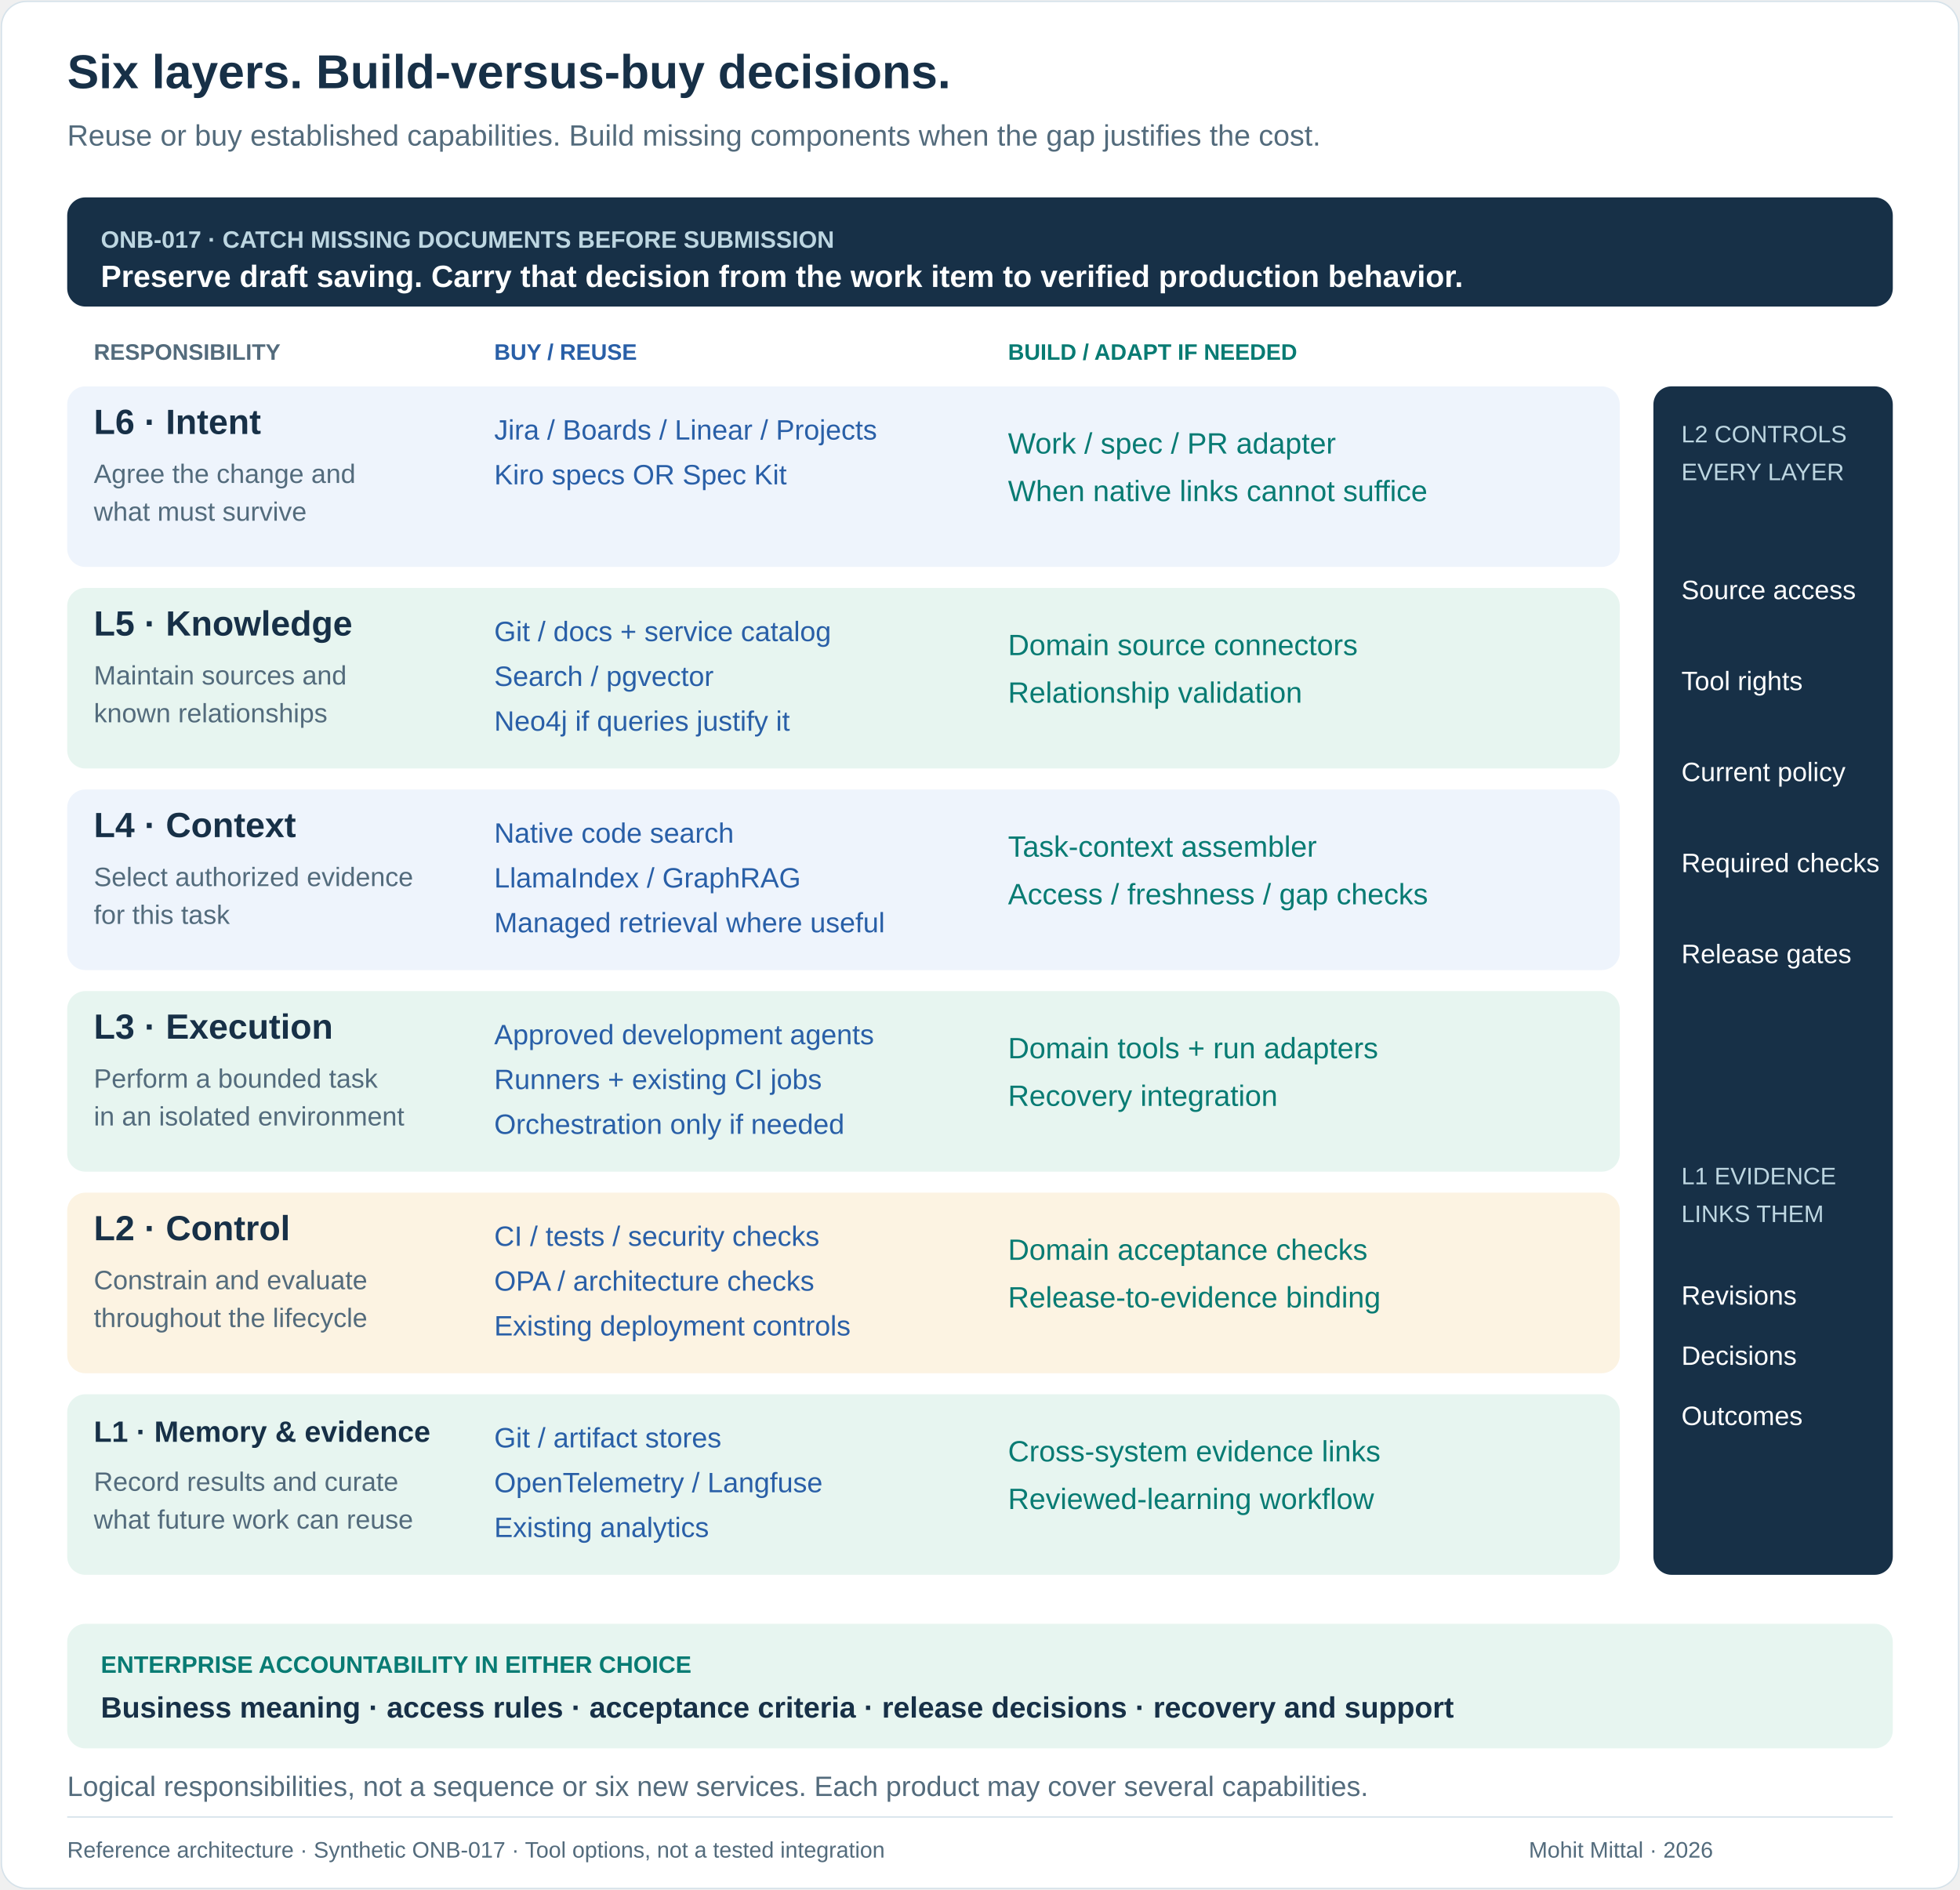
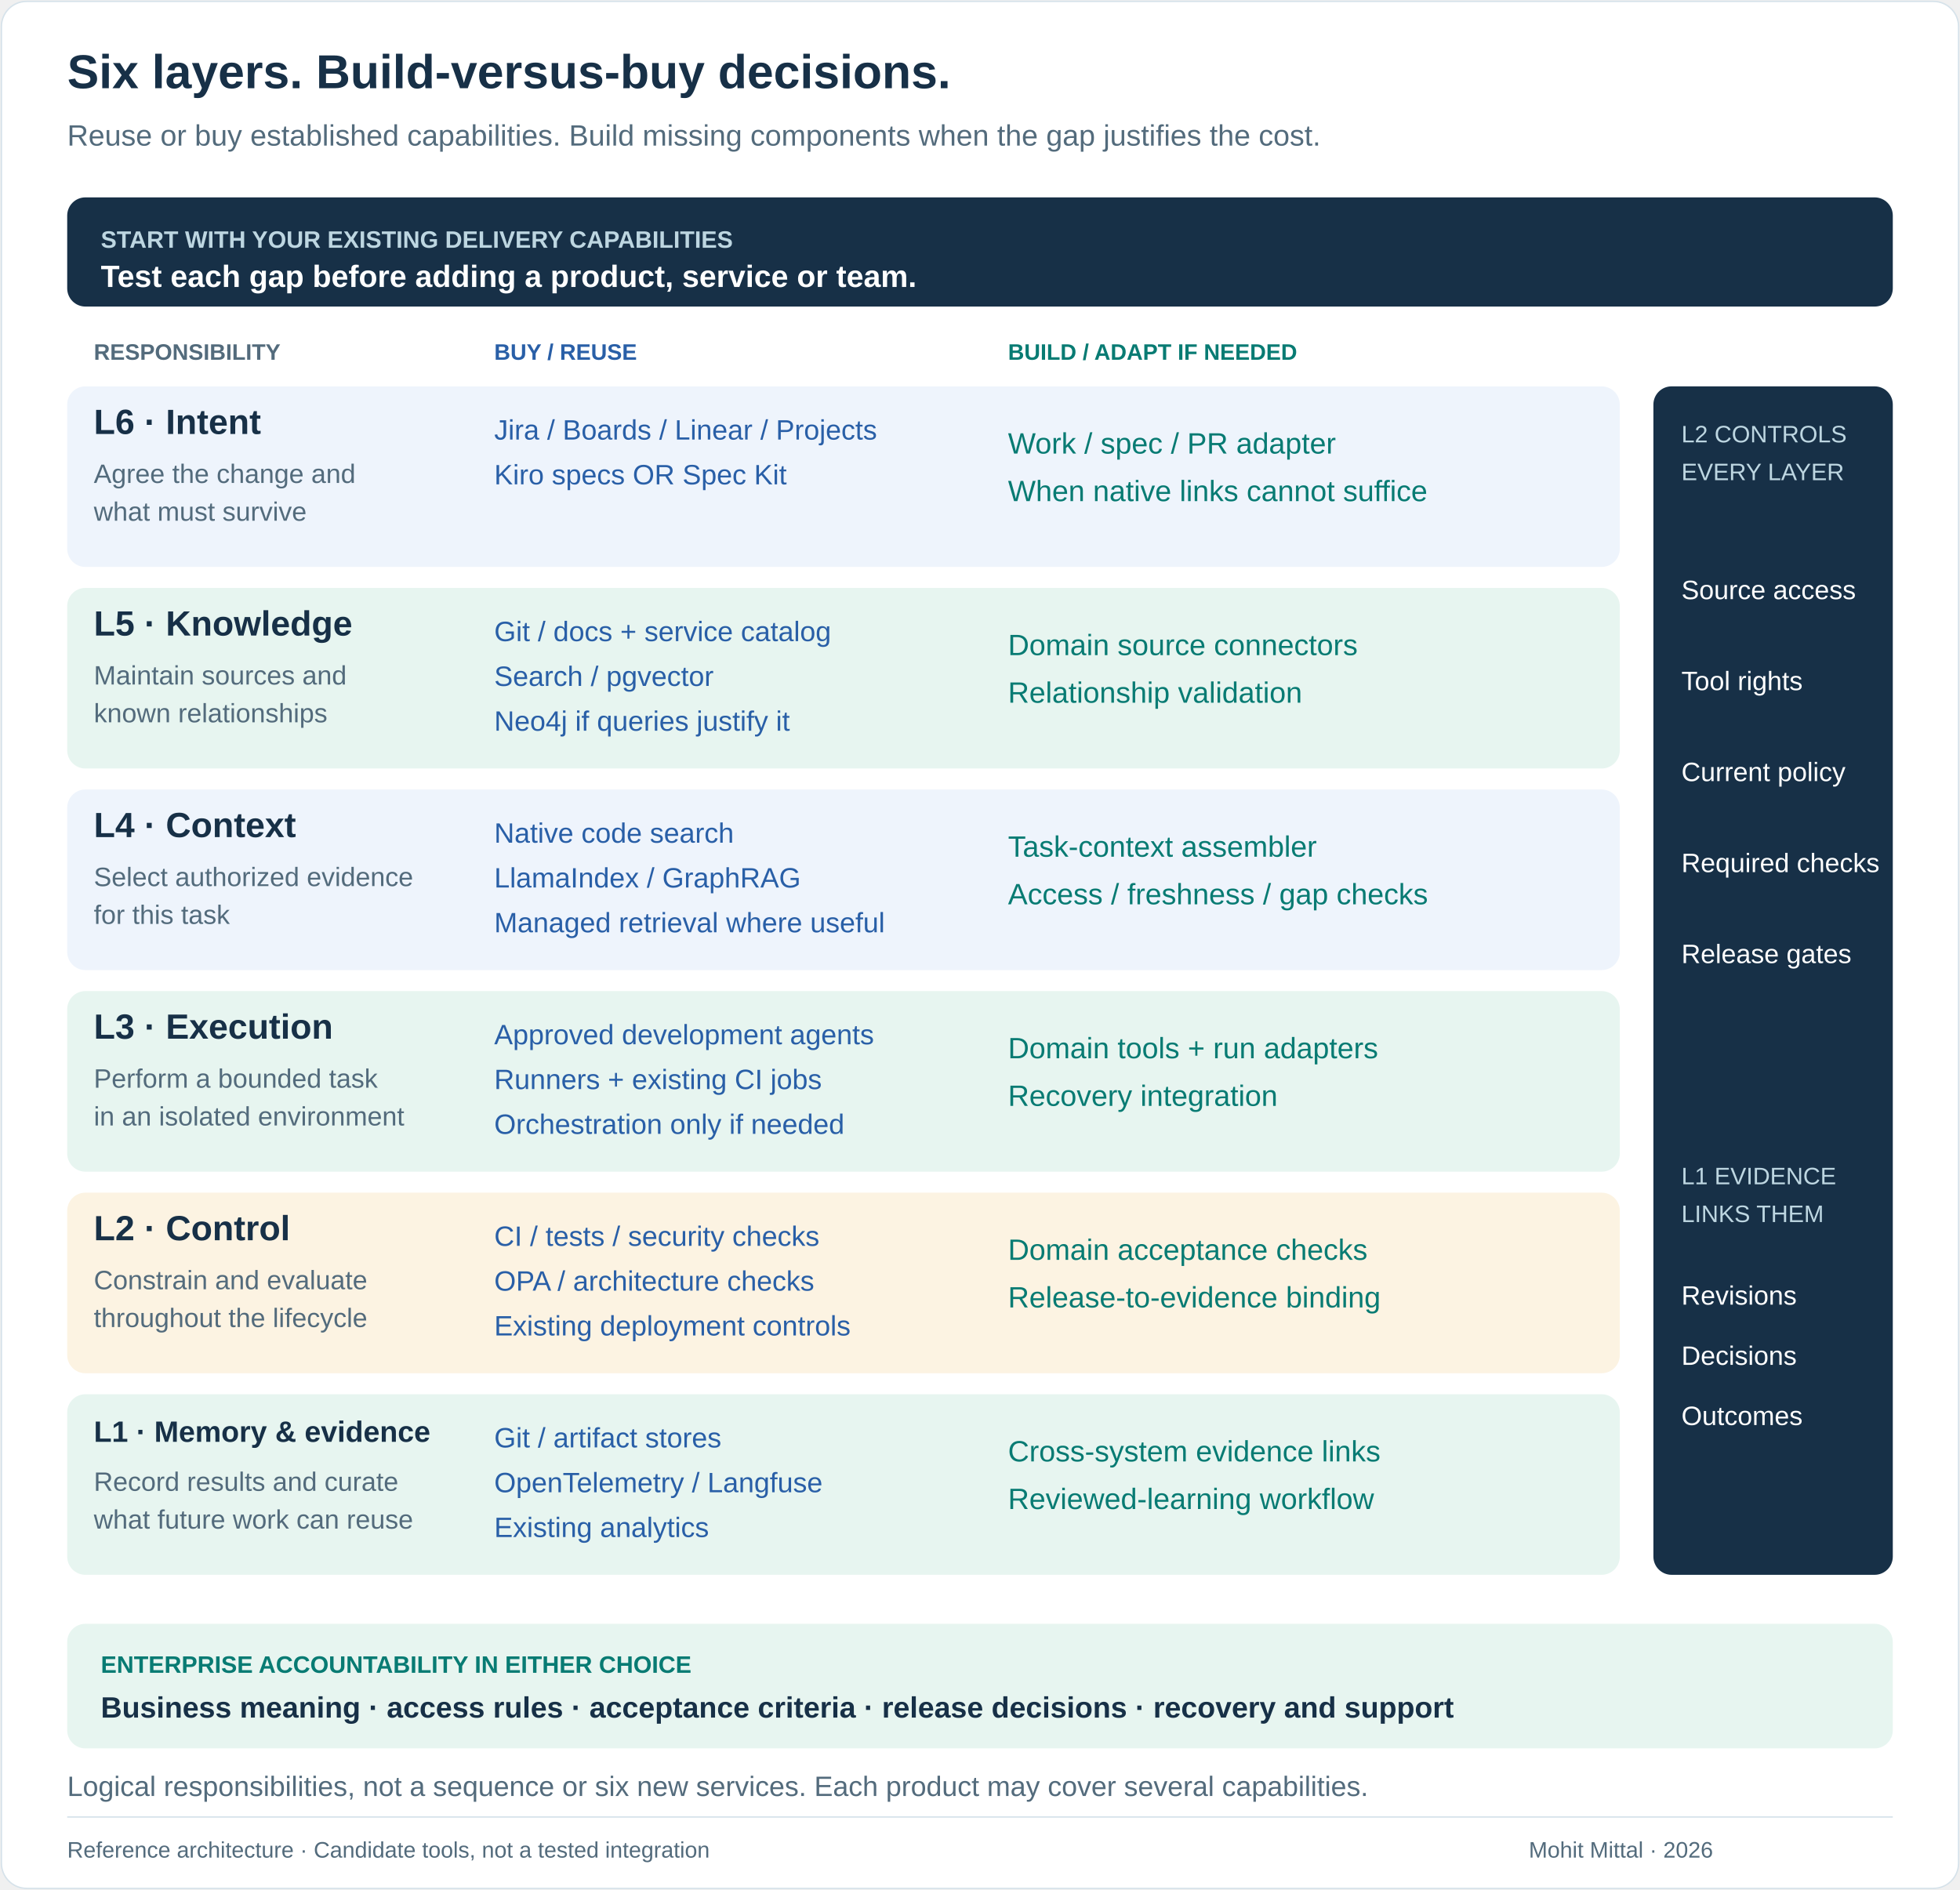
<svg xmlns="http://www.w3.org/2000/svg" width="1400" height="1350" viewBox="0 0 1400 1350" font-family="Segoe UI,Arial,sans-serif">
  <defs>
    <marker id="teal" markerWidth="8" markerHeight="8" refX="7" refY="4" orient="auto">
      <path d="M0 0 L8 4 L0 8" fill="#087B73" />
    </marker>
    <marker id="blue" markerWidth="8" markerHeight="8" refX="7" refY="4" orient="auto">
      <path d="M0 0 L8 4 L0 8" fill="#295FA7" />
    </marker>
    <marker id="amber" markerWidth="8" markerHeight="8" refX="7" refY="4" orient="auto">
      <path d="M0 0 L8 4 L0 8" fill="#98621B" />
    </marker>
    <marker id="red" markerWidth="8" markerHeight="8" refX="7" refY="4" orient="auto">
      <path d="M0 0 L8 4 L0 8" fill="#AC4836" />
    </marker>
  </defs>
  <rect x="1" y="1" width="1398" height="1348" fill="white" stroke="#D6E2EA" rx="18" />
  <text x="48" y="63" font-size="34" fill="#173047" font-weight="700">Six layers. Build-versus-buy decisions.</text>
  <text x="48" y="104" font-size="21" fill="#536B7C" font-weight="400">Reuse or buy established capabilities. Build missing components when the gap justifies the cost.</text>
  <rect x="48" y="141" width="1304" height="78" fill="#173047" stroke="none" rx="13" />
-   <text x="72" y="177" font-size="17" fill="#BDD6E1" font-weight="700">ONB-017 · CATCH MISSING DOCUMENTS BEFORE SUBMISSION</text>
-   <text x="72" y="205" font-size="22" fill="white" font-weight="600">Preserve draft saving. Carry that decision from the work item to verified production behavior.</text>
+   <text x="72" y="177" font-size="17" fill="#BDD6E1" font-weight="700">START WITH YOUR EXISTING DELIVERY CAPABILITIES</text>
+   <text x="72" y="205" font-size="22" fill="white" font-weight="600">Test each gap before adding a product, service or team.</text>
  <text x="67" y="257" font-size="16" fill="#536B7C" font-weight="700">RESPONSIBILITY</text>
  <text x="353" y="257" font-size="16" fill="#295FA7" font-weight="700">BUY / REUSE</text>
  <text x="720" y="257" font-size="16" fill="#087B73" font-weight="700">BUILD / ADAPT IF NEEDED</text>
  <rect x="48" y="276" width="1109" height="129" fill="#EEF4FC" stroke="none" rx="13" />
  <text x="67" y="310" font-size="25" fill="#173047" font-weight="700">L6 · Intent</text>
  <text x="67" y="345" font-size="19" fill="#536B7C" font-weight="400">Agree the change and</text>
  <text x="67" y="372" font-size="19" fill="#536B7C" font-weight="400">what must survive</text>
  <text x="353" y="314" font-size="20" fill="#295FA7" font-weight="400">Jira / Boards / Linear / Projects</text>
  <text x="353" y="346" font-size="20" fill="#295FA7" font-weight="400">Kiro specs OR Spec Kit</text>
  <text x="720" y="324" font-size="21" fill="#087B73" font-weight="400">Work / spec / PR adapter</text>
  <text x="720" y="358" font-size="21" fill="#087B73" font-weight="400">When native links cannot suffice</text>
  <rect x="48" y="420" width="1109" height="129" fill="#E7F5F0" stroke="none" rx="13" />
  <text x="67" y="454" font-size="25" fill="#173047" font-weight="700">L5 · Knowledge</text>
  <text x="67" y="489" font-size="19" fill="#536B7C" font-weight="400">Maintain sources and</text>
  <text x="67" y="516" font-size="19" fill="#536B7C" font-weight="400">known relationships</text>
  <text x="353" y="458" font-size="20" fill="#295FA7" font-weight="400">Git / docs + service catalog</text>
  <text x="353" y="490" font-size="20" fill="#295FA7" font-weight="400">Search / pgvector</text>
  <text x="353" y="522" font-size="20" fill="#295FA7" font-weight="400">Neo4j if queries justify it</text>
  <text x="720" y="468" font-size="21" fill="#087B73" font-weight="400">Domain source connectors</text>
  <text x="720" y="502" font-size="21" fill="#087B73" font-weight="400">Relationship validation</text>
  <rect x="48" y="564" width="1109" height="129" fill="#EEF4FC" stroke="none" rx="13" />
  <text x="67" y="598" font-size="25" fill="#173047" font-weight="700">L4 · Context</text>
  <text x="67" y="633" font-size="19" fill="#536B7C" font-weight="400">Select authorized evidence</text>
  <text x="67" y="660" font-size="19" fill="#536B7C" font-weight="400">for this task</text>
  <text x="353" y="602" font-size="20" fill="#295FA7" font-weight="400">Native code search</text>
  <text x="353" y="634" font-size="20" fill="#295FA7" font-weight="400">LlamaIndex / GraphRAG</text>
  <text x="353" y="666" font-size="20" fill="#295FA7" font-weight="400">Managed retrieval where useful</text>
  <text x="720" y="612" font-size="21" fill="#087B73" font-weight="400">Task-context assembler</text>
  <text x="720" y="646" font-size="21" fill="#087B73" font-weight="400">Access / freshness / gap checks</text>
  <rect x="48" y="708" width="1109" height="129" fill="#E7F5F0" stroke="none" rx="13" />
  <text x="67" y="742" font-size="25" fill="#173047" font-weight="700">L3 · Execution</text>
  <text x="67" y="777" font-size="19" fill="#536B7C" font-weight="400">Perform a bounded task</text>
  <text x="67" y="804" font-size="19" fill="#536B7C" font-weight="400">in an isolated environment</text>
  <text x="353" y="746" font-size="20" fill="#295FA7" font-weight="400">Approved development agents</text>
  <text x="353" y="778" font-size="20" fill="#295FA7" font-weight="400">Runners + existing CI jobs</text>
  <text x="353" y="810" font-size="20" fill="#295FA7" font-weight="400">Orchestration only if needed</text>
  <text x="720" y="756" font-size="21" fill="#087B73" font-weight="400">Domain tools + run adapters</text>
  <text x="720" y="790" font-size="21" fill="#087B73" font-weight="400">Recovery integration</text>
  <rect x="48" y="852" width="1109" height="129" fill="#FCF3E2" stroke="none" rx="13" />
  <text x="67" y="886" font-size="25" fill="#173047" font-weight="700">L2 · Control</text>
  <text x="67" y="921" font-size="19" fill="#536B7C" font-weight="400">Constrain and evaluate</text>
  <text x="67" y="948" font-size="19" fill="#536B7C" font-weight="400">throughout the lifecycle</text>
  <text x="353" y="890" font-size="20" fill="#295FA7" font-weight="400">CI / tests / security checks</text>
  <text x="353" y="922" font-size="20" fill="#295FA7" font-weight="400">OPA / architecture checks</text>
  <text x="353" y="954" font-size="20" fill="#295FA7" font-weight="400">Existing deployment controls</text>
  <text x="720" y="900" font-size="21" fill="#087B73" font-weight="400">Domain acceptance checks</text>
  <text x="720" y="934" font-size="21" fill="#087B73" font-weight="400">Release-to-evidence binding</text>
  <rect x="48" y="996" width="1109" height="129" fill="#E7F5F0" stroke="none" rx="13" />
  <text x="67" y="1030" font-size="21" fill="#173047" font-weight="700">L1 · Memory &amp; evidence</text>
  <text x="67" y="1065" font-size="19" fill="#536B7C" font-weight="400">Record results and curate</text>
  <text x="67" y="1092" font-size="19" fill="#536B7C" font-weight="400">what future work can reuse</text>
  <text x="353" y="1034" font-size="20" fill="#295FA7" font-weight="400">Git / artifact stores</text>
  <text x="353" y="1066" font-size="20" fill="#295FA7" font-weight="400">OpenTelemetry / Langfuse</text>
  <text x="353" y="1098" font-size="20" fill="#295FA7" font-weight="400">Existing analytics</text>
  <text x="720" y="1044" font-size="21" fill="#087B73" font-weight="400">Cross-system evidence links</text>
  <text x="720" y="1078" font-size="21" fill="#087B73" font-weight="400">Reviewed-learning workflow</text>
  <rect x="1181" y="276" width="171" height="849" fill="#173047" stroke="none" rx="13" />
  <text x="1201" y="316" font-size="17" fill="#BDD6E1" font-weight="400">L2 CONTROLS</text>
  <text x="1201" y="343" font-size="17" fill="#BDD6E1" font-weight="400">EVERY LAYER</text>
  <text x="1201" y="428" font-size="19" fill="white" font-weight="400">Source access</text>
  <text x="1201" y="493" font-size="19" fill="white" font-weight="400">Tool rights</text>
  <text x="1201" y="558" font-size="19" fill="white" font-weight="400">Current policy</text>
  <text x="1201" y="623" font-size="19" fill="white" font-weight="400">Required checks</text>
  <text x="1201" y="688" font-size="19" fill="white" font-weight="400">Release gates</text>
  <text x="1201" y="846" font-size="17" fill="#BDD6E1" font-weight="400">L1 EVIDENCE</text>
  <text x="1201" y="873" font-size="17" fill="#BDD6E1" font-weight="400">LINKS THEM</text>
  <text x="1201" y="932" font-size="19" fill="white" font-weight="400">Revisions</text>
  <text x="1201" y="975" font-size="19" fill="white" font-weight="400">Decisions</text>
  <text x="1201" y="1018" font-size="19" fill="white" font-weight="400">Outcomes</text>
  <rect x="48" y="1160" width="1304" height="89" fill="#E7F5F0" stroke="none" rx="13" />
  <text x="72" y="1195" font-size="17" fill="#087B73" font-weight="700">ENTERPRISE ACCOUNTABILITY IN EITHER CHOICE</text>
  <text x="72" y="1227" font-size="21" fill="#173047" font-weight="600">Business meaning · access rules · acceptance criteria · release decisions · recovery and support</text>
  <text x="48" y="1283" font-size="20" fill="#536B7C" font-weight="400">Logical responsibilities, not a sequence or six new services. Each product may cover several capabilities.</text>
  <path d="M48 1298 H1352" stroke="#D6E2EA" />
-   <text x="48" y="1327" font-size="16" fill="#536B7C" font-weight="400">Reference architecture · Synthetic ONB-017 · Tool options, not a tested integration</text>
+   <text x="48" y="1327" font-size="16" fill="#536B7C" font-weight="400">Reference architecture · Candidate tools, not a tested integration</text>
  <text x="1092" y="1327" font-size="16" fill="#536B7C" font-weight="400">Mohit Mittal · 2026</text>
</svg>
